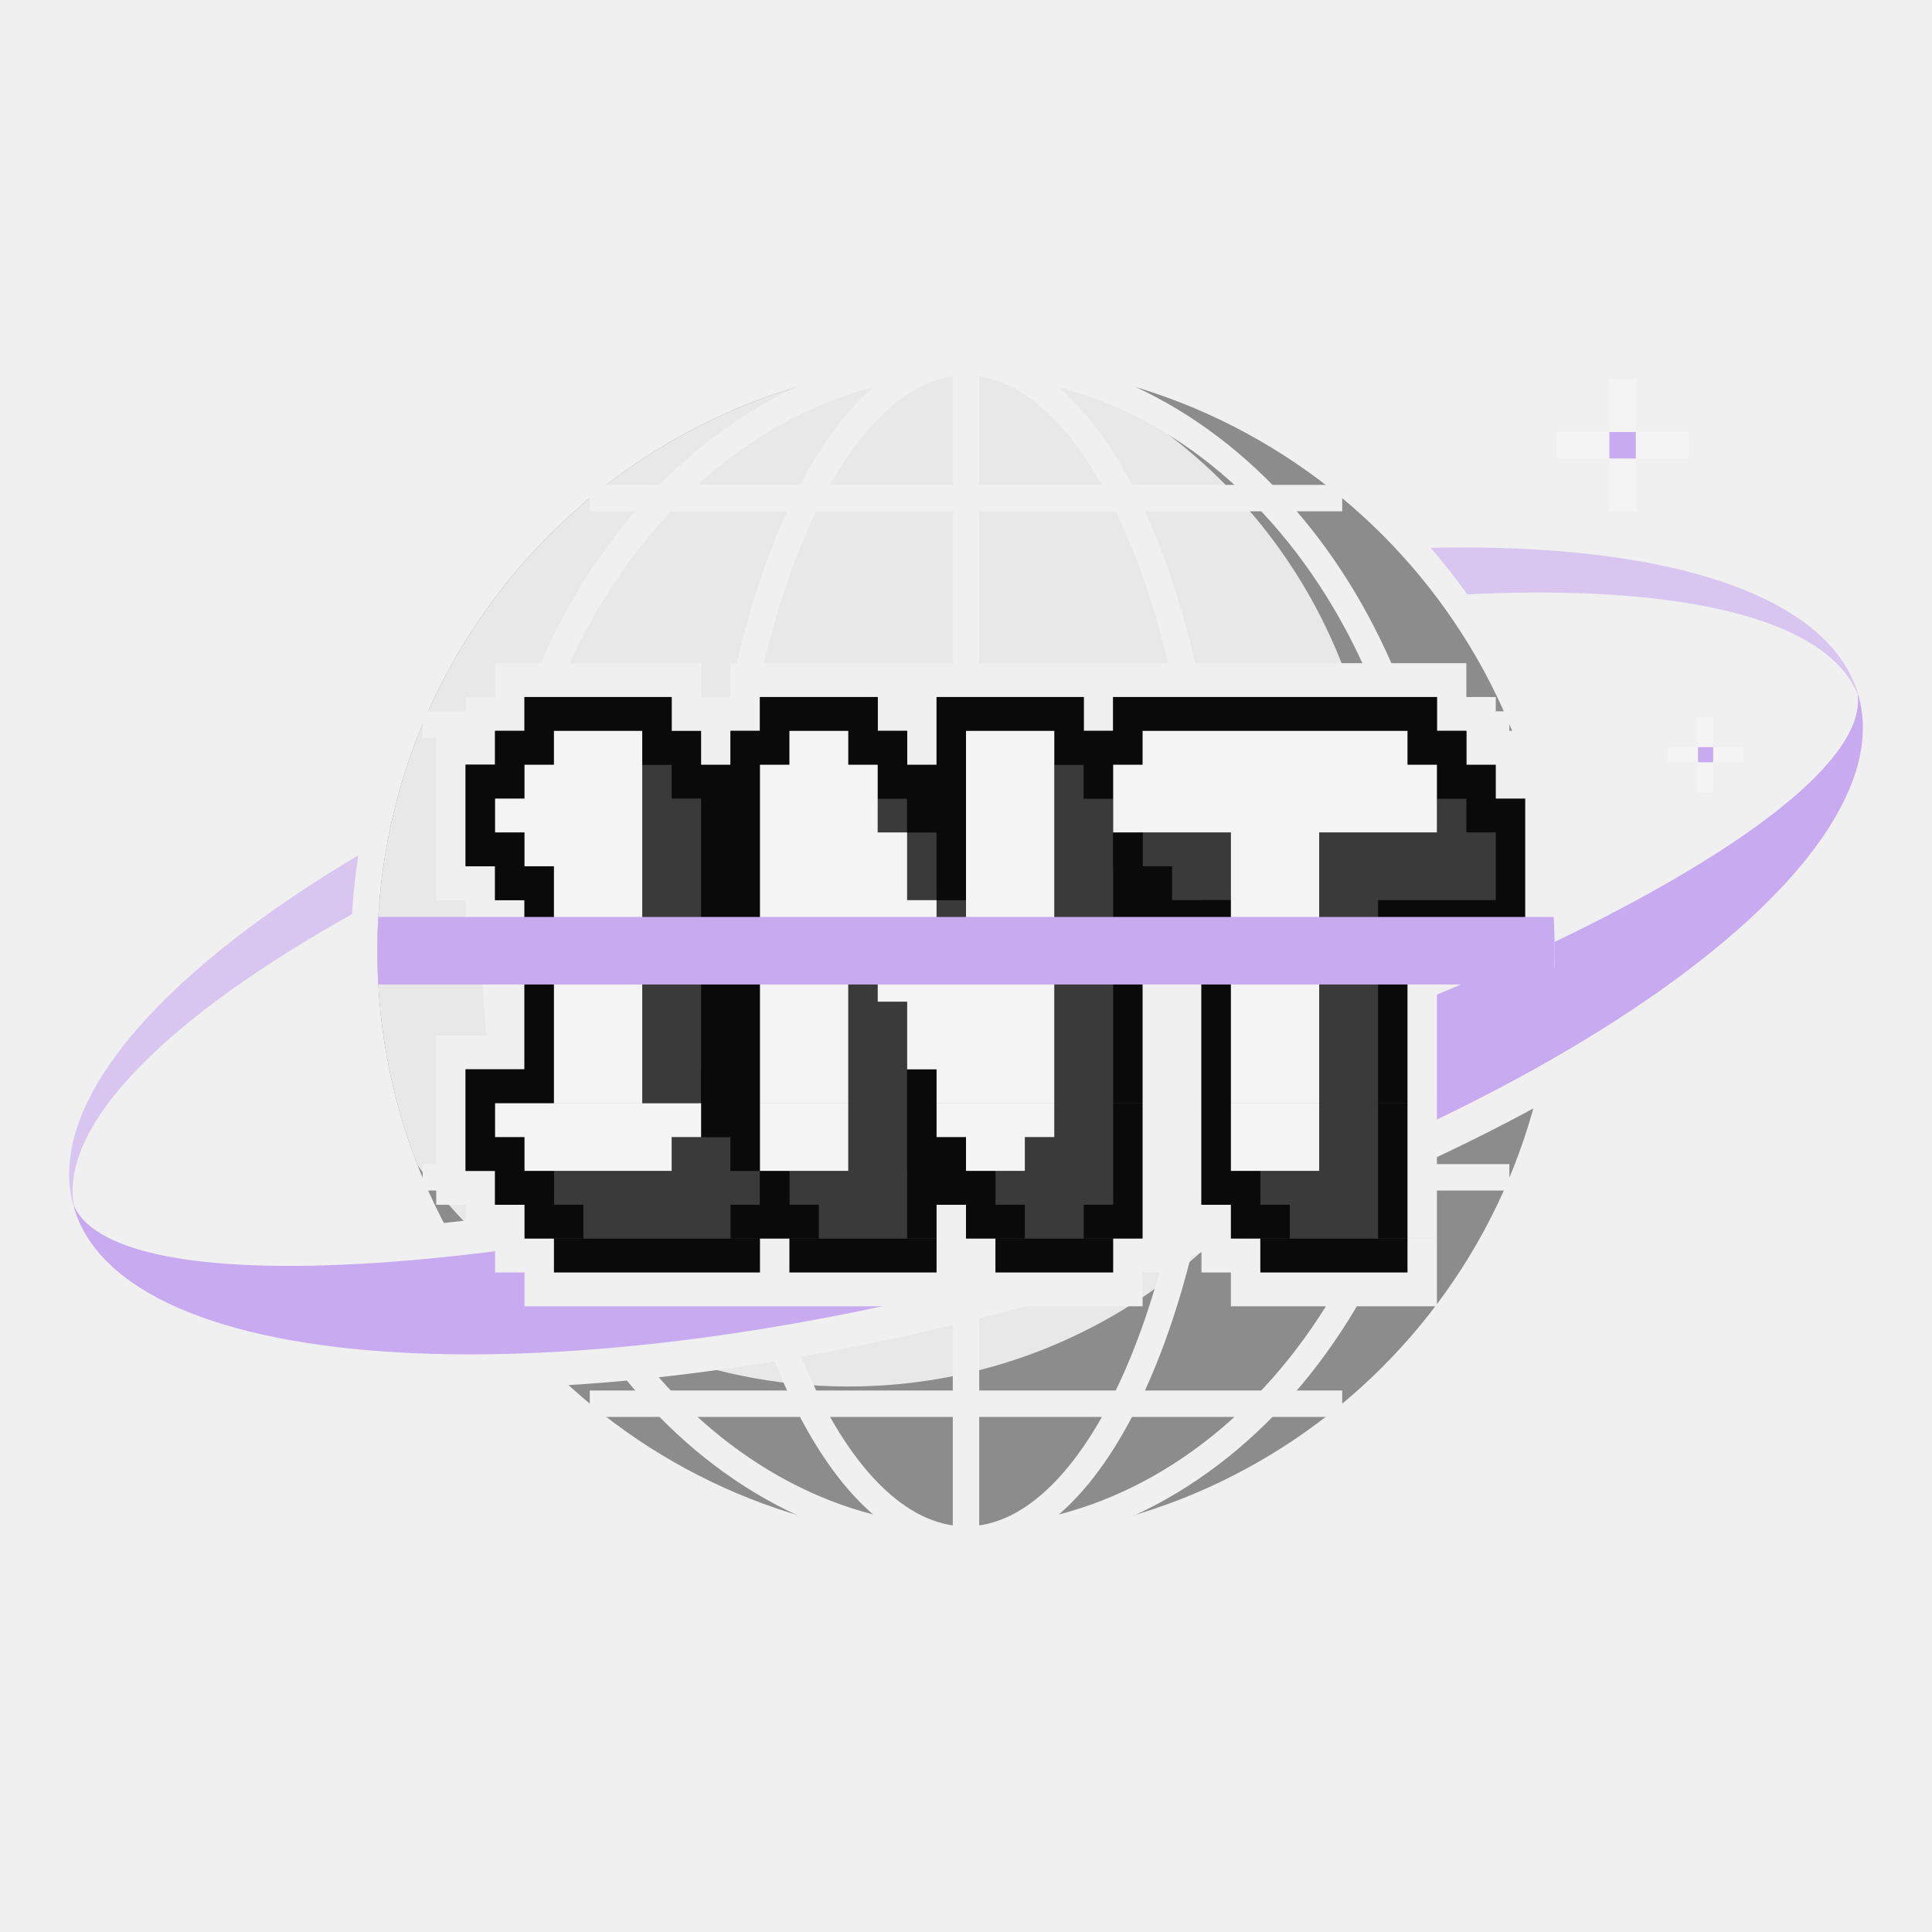
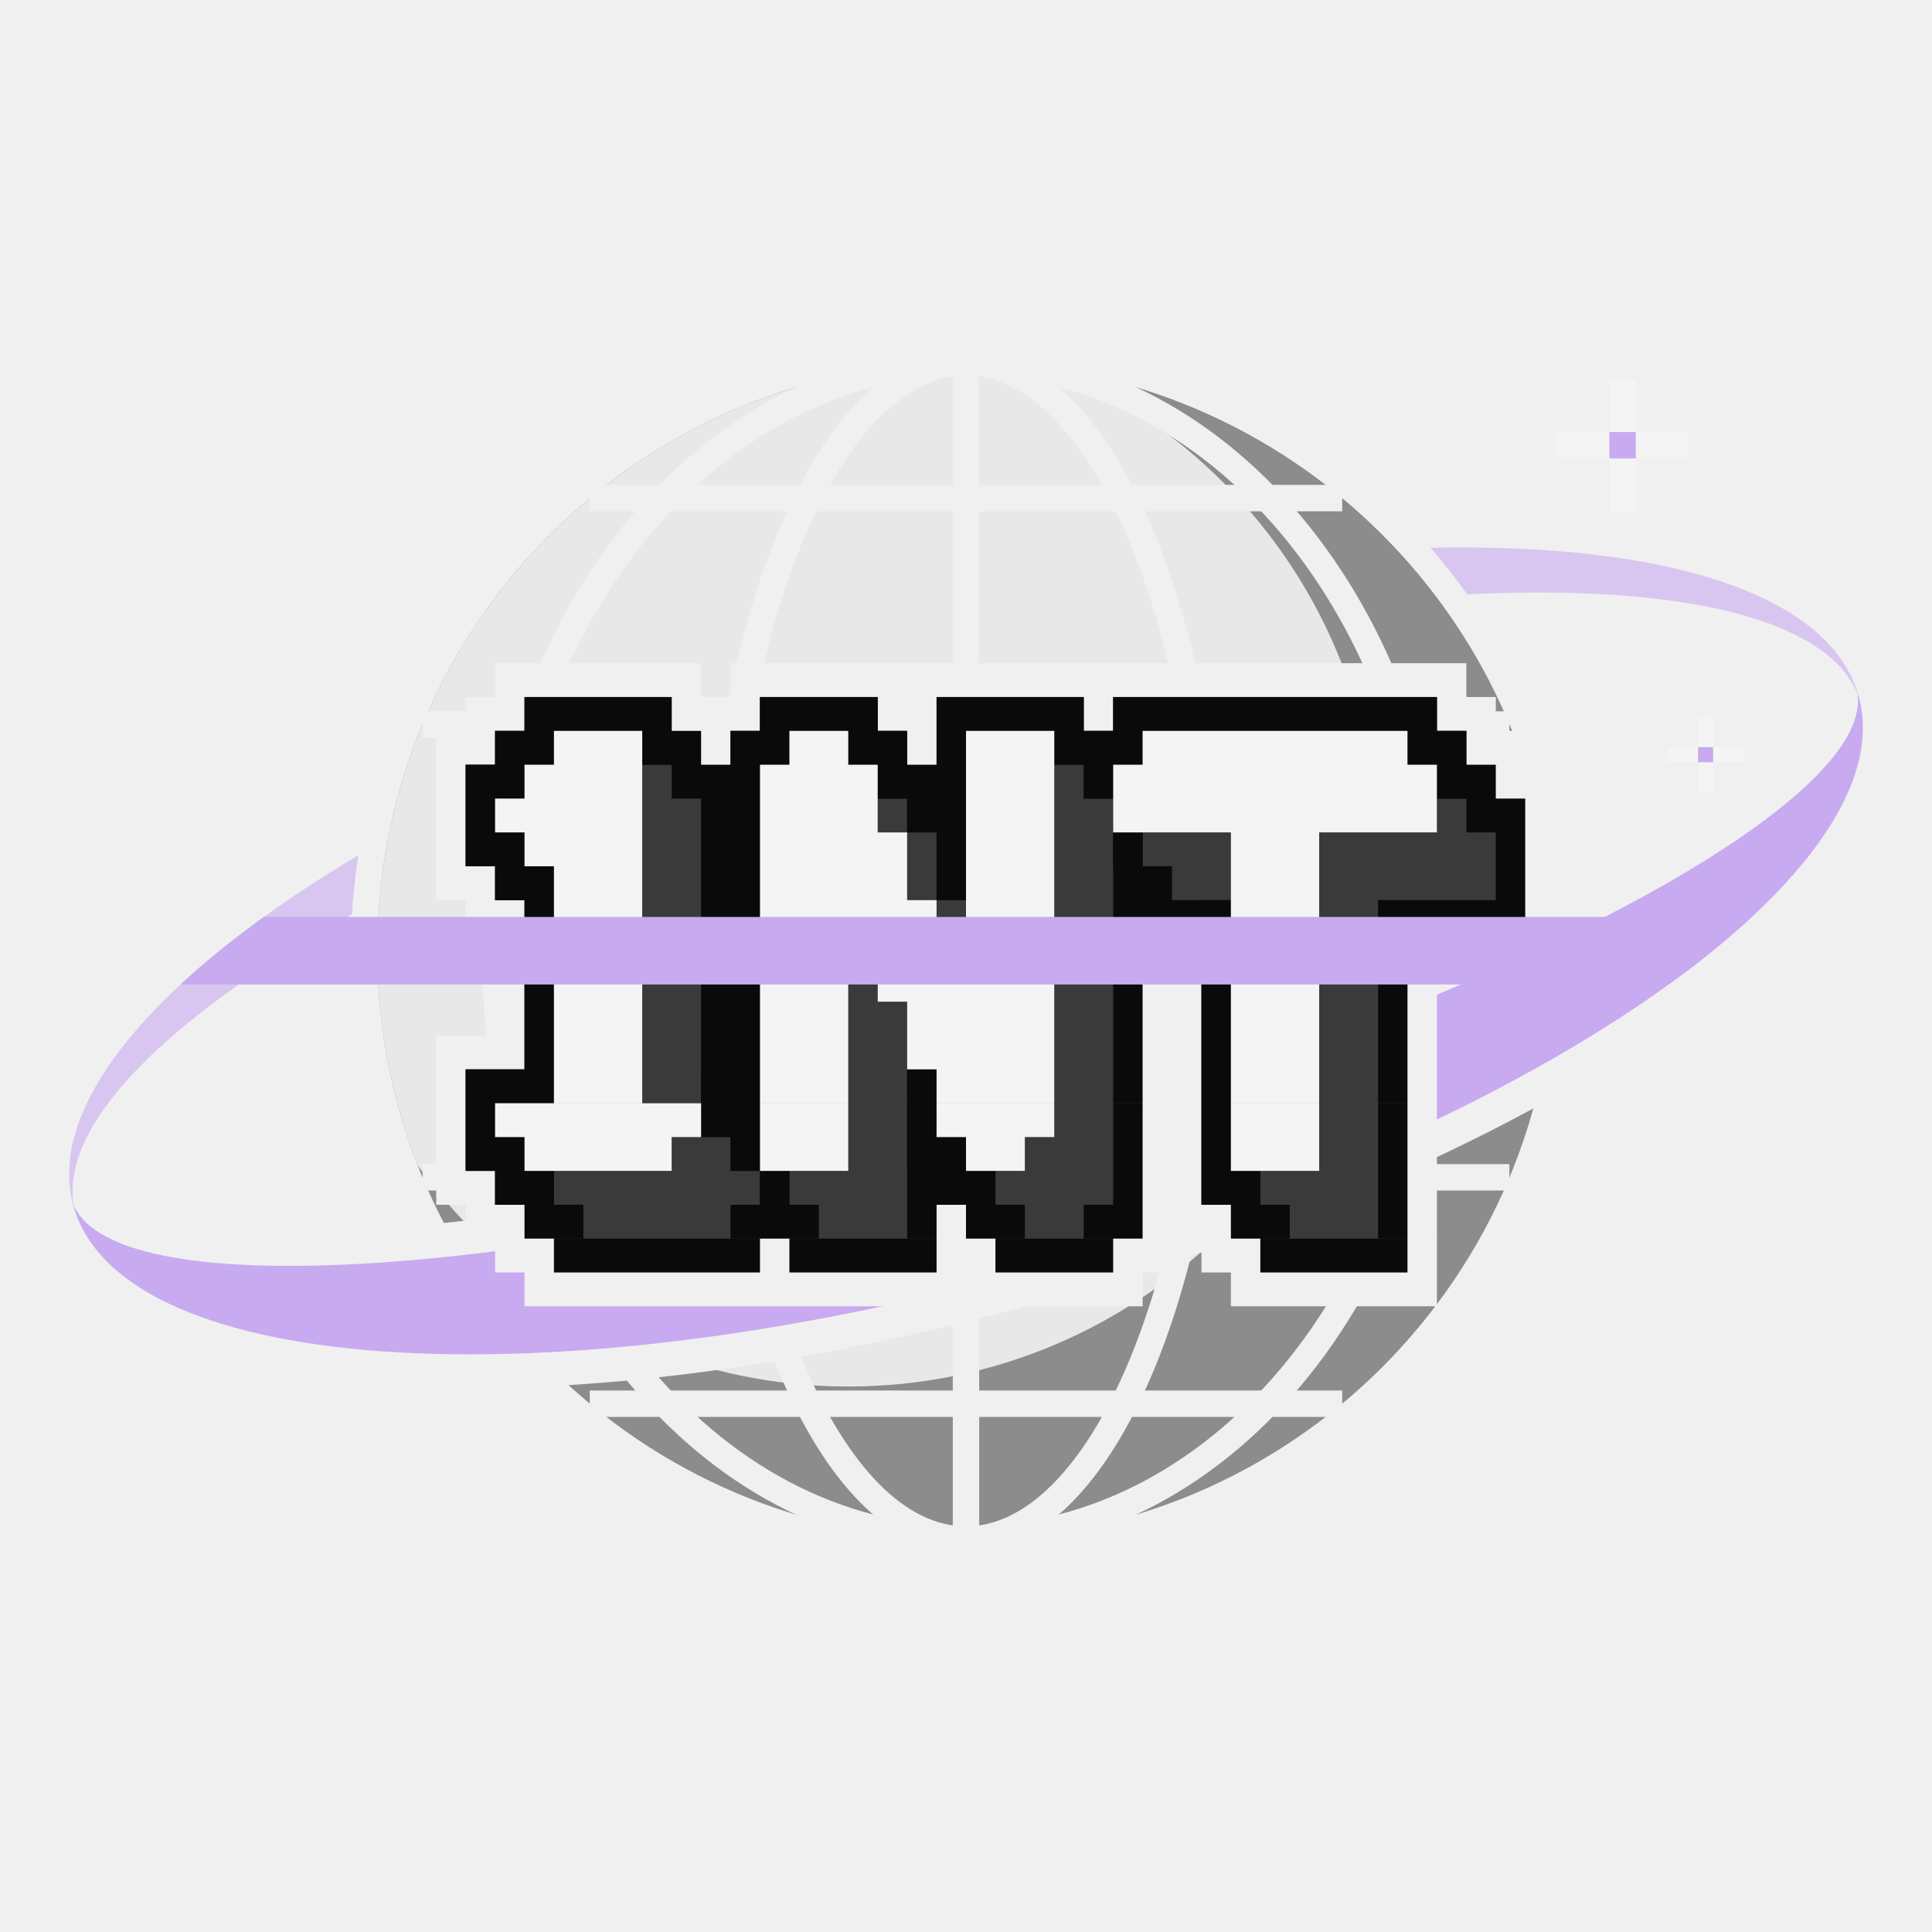
<svg xmlns="http://www.w3.org/2000/svg" viewBox="0 0 512 512" width="512" height="512">
  <defs>
    <clipPath id="loo">
      <rect x="-300" y="252" width="1112" height="600" transform="rotate(-16 256 252)" />
    </clipPath>
    <clipPath id="upo">
      <rect x="-300" y="-600" width="1112" height="852" transform="rotate(-16 256 252)" />
    </clipPath>
    <clipPath id="gdo">
      <circle cx="256" cy="252" r="156" />
+     </clipPath>
+     <clipPath id="ebo">
+       <path d="M10 252A246 86 0 1 0 502 252A246 86 0 1 0 10 252Z" transform="rotate(-16 256 252)" />
    </clipPath>
    <mask id="gmo" maskUnits="userSpaceOnUse" x="0" y="0" width="512" height="512">
      <rect width="512" height="512" fill="#fff" />
      <g fill="none" stroke="#000" stroke-width="7">
        <line x1="256" y1="96" x2="256" y2="408" />
        <line x1="156.3" y1="132.0" x2="355.7" y2="132.0" />
        <line x1="112.0" y1="192.0" x2="400.0" y2="192.0" />
        <line x1="112.0" y1="312.0" x2="400.0" y2="312.0" />
        <line x1="156.3" y1="372.0" x2="355.7" y2="372.0" />
        <ellipse cx="256" cy="252" rx="65.5" ry="156" />
        <ellipse cx="256" cy="252" rx="124.8" ry="156" />
      </g>
      <g clip-path="url(#loo)" fill="#000" stroke="#000" stroke-width="18">
        <path d="M10 252A246 86 0 1 0 502 252A246 86 0 1 0 10 252ZM10 250A246 54 0 1 0 502 250A246 54 0 1 0 10 250Z" fill-rule="evenodd" transform="rotate(-16 256 252)" />
      </g>
      <path d="M131.20 175.75h54.60v8.97h-54.60zM193.60 175.75h195.00v8.97h-195.00zM123.40 184.72h273.00v8.97h-273.00zM115.60 193.69h288.60v8.97h-288.60zM115.60 202.66h296.40v8.97h-296.40zM115.60 211.63h296.40v8.97h-296.40zM115.60 220.60h296.40v8.97h-296.40zM115.60 229.57h296.40v8.97h-296.40zM123.40 238.54h288.60v8.97h-288.60zM131.20 247.51h280.80v8.97h-280.80zM131.20 256.49h249.60v8.97h-249.60zM131.20 265.45h249.60v8.97h-249.60zM115.60 274.42h265.20v8.97h-265.20zM115.60 283.39h265.20v8.97h-265.20zM115.60 292.37h265.20v8.97h-265.20zM115.60 301.33h265.20v8.97h-265.20zM115.60 310.30h265.20v8.97h-265.20zM123.40 319.27h257.40v8.97h-257.40zM131.20 328.25h179.40v8.97h-179.40zM318.40 328.25h62.40v8.97h-62.40zM139.00 337.21h163.80v8.97h-163.80zM326.20 337.21h54.60v8.97h-54.60z" fill="#000" />
    </mask>
    <mask id="smo" maskUnits="userSpaceOnUse" x="0" y="0" width="512" height="512">
      <rect width="512" height="512" fill="#fff" />
      <path d="M131.20 175.75h54.60v8.97h-54.60zM193.60 175.75h195.00v8.97h-195.00zM123.40 184.72h273.00v8.97h-273.00zM115.60 193.69h288.60v8.97h-288.60zM115.60 202.66h296.40v8.97h-296.40zM115.60 211.63h296.40v8.97h-296.40zM115.60 220.60h296.40v8.97h-296.40zM115.60 229.57h296.40v8.97h-296.40zM123.40 238.54h288.60v8.97h-288.60zM131.20 247.51h280.80v8.97h-280.80zM131.20 256.49h249.60v8.97h-249.60zM131.20 265.45h249.60v8.97h-249.60zM115.60 274.42h265.20v8.97h-265.20zM115.60 283.39h265.20v8.97h-265.20zM115.60 292.37h265.20v8.97h-265.20zM115.60 301.33h265.20v8.97h-265.20zM115.60 310.30h265.20v8.97h-265.20zM123.40 319.27h257.40v8.97h-257.40zM131.20 328.25h179.40v8.97h-179.40zM318.40 328.25h62.40v8.97h-62.40zM139.00 337.21h163.80v8.97h-163.80zM326.20 337.21h54.60v8.97h-54.60z" fill="#000" />
    </mask>
    <mask id="bko" maskUnits="userSpaceOnUse" x="0" y="0" width="512" height="512">
      <rect width="512" height="512" fill="#fff" />
      <circle cx="256" cy="252" r="163" fill="#000" />
    </mask>
  </defs>
  <g mask="url(#bko)">
    <g clip-path="url(#upo)" fill="#c8aaf0" opacity="0.6">
      <path d="M10 252A246 86 0 1 0 502 252A246 86 0 1 0 10 252ZM10 254A246 72 0 1 0 502 254A246 72 0 1 0 10 254Z" fill-rule="evenodd" transform="rotate(-16 256 252)" />
    </g>
  </g>
  <g mask="url(#gmo)">
    <circle cx="256" cy="252" r="156" fill="#8c8c8c" />
    <g clip-path="url(#gdo)">
      <circle cx="224.8" cy="227.04" r="140.4" fill="#e8e8e8" />
    </g>
  </g>
  <g mask="url(#smo)">
    <g clip-path="url(#loo)" fill="#c8aaf0">
      <path d="M10 252A246 86 0 1 0 502 252A246 86 0 1 0 10 252ZM10 250A246 54 0 1 0 502 250A246 54 0 1 0 10 250Z" fill-rule="evenodd" transform="rotate(-16 256 252)" />
    </g>
  </g>
  <path d="M139.00 184.72h39.00v8.97h-39.00zM201.40 184.72h31.20v8.97h-31.20zM248.20 184.72h39.00v8.97h-39.00zM295.00 184.72h85.80v8.97h-85.80zM131.20 193.69h54.60v8.97h-54.60zM193.60 193.69h46.80v8.97h-46.80zM248.20 193.69h140.40v8.97h-140.40zM123.40 202.66h273.00v8.97h-273.00zM123.40 211.63h280.80v8.97h-280.80zM123.40 220.60h280.80v8.97h-280.80zM131.20 229.57h273.00v8.97h-273.00zM139.00 238.54h265.20v8.97h-265.20zM139.00 247.51h163.80v8.97h-163.80zM318.40 247.51h54.60v8.97h-54.60zM139.00 256.49h163.80v8.97h-163.80zM318.40 256.49h54.60v8.97h-54.60zM139.00 265.45h163.80v8.97h-163.80zM318.40 265.45h54.60v8.97h-54.60zM139.00 274.42h163.80v8.97h-163.80zM318.40 274.42h54.60v8.97h-54.60zM123.40 283.39h179.40v8.97h-179.40zM318.40 283.39h54.60v8.97h-54.60zM123.40 292.37h179.40v8.97h-179.40zM318.40 292.37h54.60v8.97h-54.60zM123.40 301.33h179.40v8.97h-179.40zM318.40 301.33h54.60v8.97h-54.60zM131.20 310.30h171.60v8.97h-171.60zM318.40 310.30h54.60v8.97h-54.60zM139.00 319.27h109.20v8.97h-109.20zM256.00 319.27h46.80v8.97h-46.80zM326.20 319.27h46.80v8.97h-46.80zM146.80 328.25h54.60v8.97h-54.60zM209.20 328.25h39.00v8.97h-39.00zM263.80 328.25h31.20v8.97h-31.20zM334.00 328.25h39.00v8.97h-39.00z" fill="#0a0a0a" />
  <path d="M170.20 202.66h7.80v8.97h-7.80zM279.40 202.66h7.80v8.97h-7.80zM170.20 211.63h15.60v8.97h-15.60zM232.60 211.63h7.80v8.97h-7.80zM279.40 211.63h15.60v8.97h-15.60zM380.80 211.63h7.80v8.97h-7.80zM170.20 220.60h15.60v8.97h-15.60zM240.40 220.60h7.80v8.97h-7.80zM279.40 220.60h15.60v8.97h-15.60zM302.80 220.60h23.40v8.97h-23.40zM349.60 220.60h46.80v8.97h-46.80zM170.20 229.57h15.60v8.97h-15.60zM240.40 229.57h7.80v8.97h-7.80zM279.40 229.57h15.60v8.97h-15.60zM310.60 229.57h15.60v8.97h-15.60zM349.60 229.57h46.80v8.97h-46.80zM170.20 238.54h15.60v8.97h-15.60zM248.20 238.54h7.80v8.97h-7.80zM279.40 238.54h15.60v8.97h-15.60zM349.60 238.54h15.60v8.97h-15.60zM170.20 247.51h15.60v8.97h-15.60zM224.80 247.51h7.80v8.97h-7.80zM279.40 247.51h15.60v8.97h-15.60zM349.60 247.51h15.60v8.97h-15.60zM170.20 256.49h15.60v8.97h-15.60zM224.80 256.49h7.80v8.97h-7.80zM279.40 256.49h15.60v8.97h-15.60zM349.60 256.49h15.60v8.97h-15.60zM170.20 265.45h15.60v8.97h-15.60zM224.80 265.45h15.60v8.97h-15.60zM279.40 265.45h15.60v8.97h-15.60zM349.60 265.45h15.60v8.97h-15.60zM170.20 274.42h15.60v8.97h-15.60zM224.80 274.42h15.60v8.97h-15.60zM279.40 274.42h15.60v8.97h-15.60zM349.60 274.42h15.60v8.97h-15.60zM170.20 283.39h15.60v8.97h-15.60zM224.80 283.39h15.60v8.97h-15.60zM279.40 283.39h15.60v8.97h-15.60zM349.60 283.39h15.60v8.97h-15.60zM224.80 292.37h15.60v8.97h-15.60zM279.40 292.37h15.60v8.97h-15.60zM349.60 292.37h15.60v8.97h-15.60zM178.00 301.33h15.60v8.97h-15.60zM224.80 301.33h15.60v8.97h-15.60zM271.60 301.33h23.40v8.97h-23.40zM349.60 301.33h15.60v8.97h-15.60zM146.80 310.30h54.60v8.97h-54.60zM209.20 310.30h31.20v8.97h-31.20zM263.80 310.30h31.20v8.97h-31.20zM334.00 310.30h31.20v8.97h-31.20zM154.60 319.27h39.00v8.97h-39.00zM217.00 319.27h23.40v8.97h-23.40zM271.60 319.27h15.60v8.97h-15.60zM341.80 319.27h23.40v8.97h-23.40z" fill="#3a3a3a" />
  <path d="M139.00 184.72h39.00v8.97h-39.00zM201.40 184.72h31.20v8.97h-31.20zM248.20 184.72h39.00v8.97h-39.00zM295.00 184.72h85.80v8.97h-85.80zM131.20 193.69h15.60v8.97h-15.60zM170.20 193.69h7.80v8.97h-7.80zM193.60 193.69h15.60v8.97h-15.60zM224.80 193.69h15.60v8.97h-15.60zM248.20 193.69h7.80v8.97h-7.80zM279.40 193.69h23.40v8.97h-23.40zM373.00 193.69h15.60v8.97h-15.60zM123.40 202.66h15.60v8.97h-15.60zM193.60 202.66h7.80v8.97h-7.80zM232.60 202.66h7.80v8.97h-7.80zM248.20 202.66h7.80v8.97h-7.80zM287.20 202.66h7.80v8.97h-7.80zM380.80 202.66h7.80v8.97h-7.80zM123.40 211.63h7.80v8.97h-7.80zM193.60 211.63h7.80v8.97h-7.80zM240.40 211.63h15.60v8.97h-15.60zM123.40 220.60h15.60v8.97h-15.60zM193.60 220.60h7.80v8.97h-7.80zM248.20 220.60h7.80v8.97h-7.80zM295.00 220.60h7.80v8.97h-7.80zM131.20 229.57h15.60v8.97h-15.60zM193.60 229.57h7.80v8.97h-7.80zM248.20 229.57h7.80v8.97h-7.80zM139.00 238.54h7.80v8.97h-7.80zM193.60 238.54h7.80v8.97h-7.80zM318.40 238.54h7.80v8.97h-7.80zM139.00 247.51h7.80v8.97h-7.80zM193.60 247.51h7.80v8.97h-7.80zM318.40 247.51h7.80v8.97h-7.80zM139.00 256.49h7.80v8.97h-7.80zM193.60 256.49h7.80v8.97h-7.80zM318.40 256.49h7.80v8.97h-7.80zM139.00 265.45h7.80v8.97h-7.80zM193.60 265.45h7.80v8.97h-7.80zM318.40 265.45h7.80v8.97h-7.80zM139.00 274.42h7.80v8.97h-7.80zM193.60 274.42h7.80v8.97h-7.80zM318.40 274.42h7.80v8.97h-7.80zM123.40 283.39h23.40v8.97h-23.40zM185.80 283.39h15.60v8.97h-15.60zM240.40 283.39h7.80v8.97h-7.80zM318.40 283.39h7.80v8.97h-7.80zM123.40 292.37h7.80v8.97h-7.80zM185.80 292.37h15.60v8.97h-15.60zM240.40 292.37h7.80v8.97h-7.80zM318.40 292.37h7.80v8.97h-7.80zM123.40 301.33h15.60v8.97h-15.60zM193.60 301.33h7.80v8.97h-7.80zM240.40 301.33h15.60v8.97h-15.60zM318.40 301.33h7.80v8.97h-7.80zM131.20 310.30h15.60v8.97h-15.60zM201.40 310.30h7.80v8.97h-7.80zM248.20 310.30h15.60v8.97h-15.60zM318.40 310.30h15.60v8.97h-15.60z" fill="#0a0a0a" />
  <path d="M146.80 193.69h23.40v8.97h-23.40zM209.20 193.69h15.60v8.97h-15.60zM256.00 193.69h23.40v8.97h-23.40zM302.80 193.69h70.20v8.97h-70.20zM139.00 202.66h31.20v8.97h-31.20zM201.40 202.66h31.20v8.97h-31.20zM256.00 202.66h23.40v8.97h-23.40zM295.00 202.66h85.80v8.97h-85.80zM131.20 211.63h39.00v8.97h-39.00zM201.40 211.63h31.20v8.97h-31.20zM256.00 211.63h23.40v8.97h-23.40zM295.00 211.63h85.80v8.97h-85.80zM139.00 220.60h31.20v8.97h-31.20zM201.40 220.60h39.00v8.97h-39.00zM256.00 220.60h23.40v8.97h-23.40zM326.20 220.60h23.40v8.97h-23.40zM146.80 229.57h23.40v8.97h-23.40zM201.40 229.57h39.00v8.97h-39.00zM256.00 229.57h23.40v8.97h-23.40zM326.20 229.57h23.40v8.97h-23.40zM146.80 238.54h23.40v8.97h-23.40zM201.40 238.54h46.80v8.97h-46.80zM256.00 238.54h23.40v8.97h-23.40zM326.20 238.54h23.40v8.97h-23.40zM146.80 256.49h23.40v8.97h-23.40zM201.40 256.49h23.40v8.97h-23.40zM232.60 256.49h46.80v8.97h-46.80zM326.20 256.49h23.40v8.97h-23.40zM146.80 265.45h23.40v8.97h-23.40zM201.40 265.45h23.40v8.97h-23.40zM240.40 265.45h39.00v8.97h-39.00zM326.20 265.45h23.40v8.97h-23.40zM146.80 274.42h23.40v8.97h-23.40zM201.40 274.42h23.40v8.97h-23.40zM240.40 274.42h39.00v8.97h-39.00zM326.20 274.42h23.40v8.97h-23.40zM146.80 283.39h23.40v8.97h-23.40zM201.40 283.39h23.40v8.97h-23.40zM248.20 283.39h31.20v8.97h-31.20zM326.20 283.39h23.40v8.97h-23.40zM131.20 292.37h54.60v8.97h-54.60zM201.40 292.37h23.40v8.97h-23.40zM248.20 292.37h31.20v8.97h-31.20zM326.20 292.37h23.40v8.97h-23.40zM139.00 301.33h39.00v8.97h-39.00zM201.40 301.33h23.40v8.97h-23.40zM256.00 301.33h15.60v8.97h-15.60zM326.20 301.33h23.40v8.97h-23.40z" fill="#f4f4f4" />
  <path d="M146.80 247.51h23.40v8.97h-23.40zM201.40 247.51h23.40v8.97h-23.40zM232.60 247.51h46.80v8.97h-46.80zM326.20 247.51h23.40v8.97h-23.40z" fill="#c8aaf0" />
-   <g clip-path="url(#gdo)">
-     <rect x="100" y="243.0" width="312" height="17.9" fill="#c8aaf0" />
+   <g clip-path="url(#ebo)">
+     <rect x="0" y="243.0" width="512" height="17.9" fill="#c8aaf0" />
  </g>
  <path d="M426.50 100.50h7.00v7.00h-7.00zM426.50 107.50h7.00v7.00h-7.00zM412.50 114.50h35.00v7.00h-35.00zM426.50 121.50h7.00v7.00h-7.00zM426.50 128.50h7.00v7.00h-7.00z" fill="#f4f4f4" />
  <rect x="426.5" y="114.5" width="7" height="7" fill="#c8aaf0" />
  <path d="M450.00 190.00h4.00v4.00h-4.00zM450.00 194.00h4.00v4.00h-4.00zM442.00 198.00h20.00v4.00h-20.00zM450.00 202.00h4.00v4.00h-4.00zM450.00 206.00h4.00v4.00h-4.00z" fill="#f4f4f4" />
  <rect x="450.0" y="198.0" width="4" height="4" fill="#c8aaf0" />
</svg>
